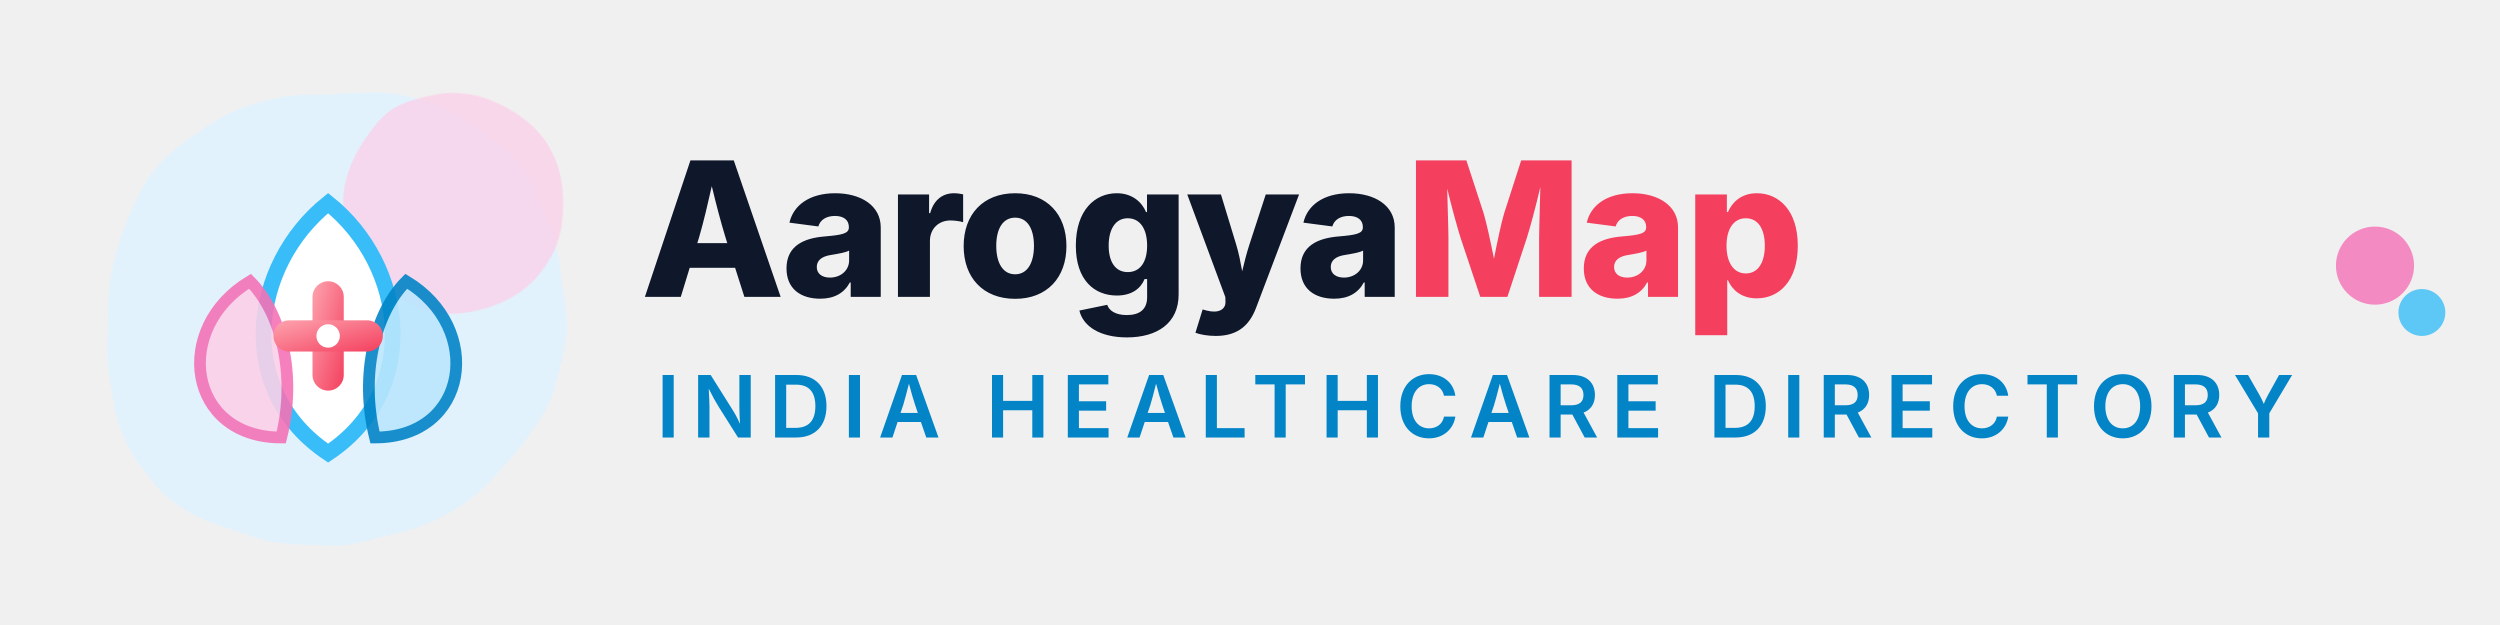
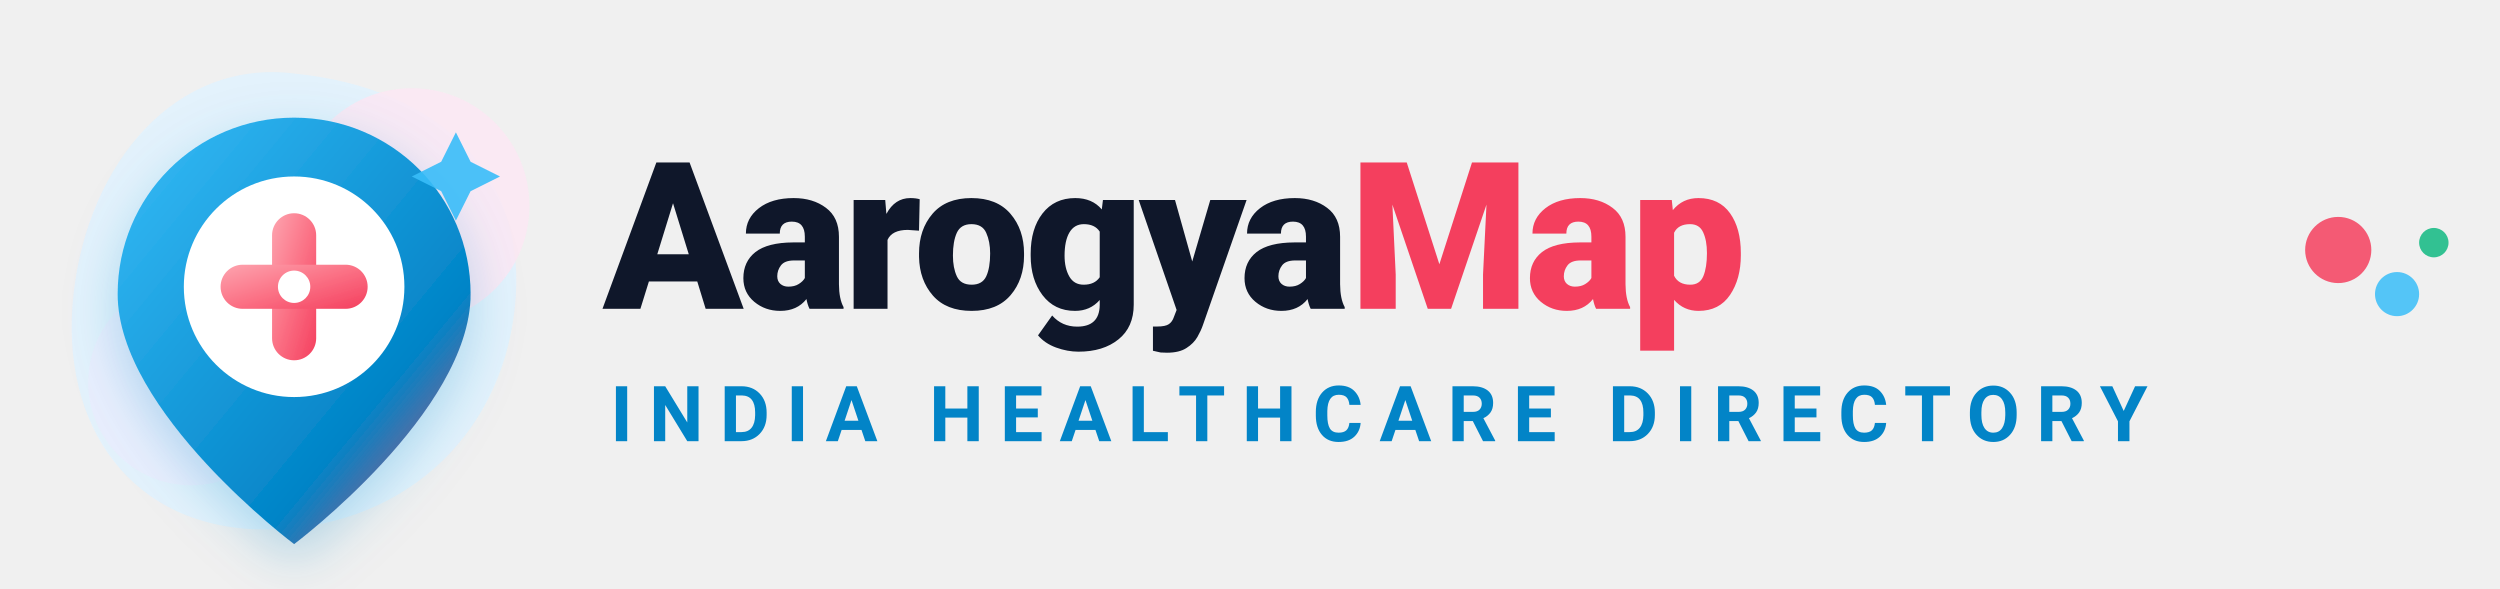
- <svg xmlns="http://www.w3.org/2000/svg" viewBox="0 0 320 80" width="320" height="80">
+ <svg xmlns="http://www.w3.org/2000/svg" viewBox="0 0 340 80" width="340" height="80">
  <defs>
-     <filter id="wc-blur-logo" x="-20%" y="-20%" width="140%" height="140%">
-       <feTurbulence type="fractalNoise" baseFrequency="0.04" numOctaves="3" result="noise" />
-       <feDisplacementMap in="SourceGraphic" in2="noise" scale="2.5" xChannelSelector="R" yChannelSelector="G" />
-     </filter>
-     <linearGradient id="skyGradLogo" x1="0%" y1="0%" x2="100%" y2="100%">
+     <linearGradient id="skyGrad" x1="0%" y1="0%" x2="100%" y2="100%">
      <stop offset="0%" stop-color="#38bdf8" />
+       <stop offset="60%" stop-color="#0ea5e9" />
      <stop offset="100%" stop-color="#0284c7" />
    </linearGradient>
-     <linearGradient id="pinkGradLogo" x1="0%" y1="0%" x2="100%" y2="100%">
+     <linearGradient id="pinkGrad" x1="0%" y1="0%" x2="100%" y2="100%">
      <stop offset="0%" stop-color="#fda4af" />
+       <stop offset="50%" stop-color="#fb7185" />
      <stop offset="100%" stop-color="#f43f5e" />
    </linearGradient>
+     <linearGradient id="pinGrad" x1="0%" y1="0%" x2="100%" y2="100%">
+       <stop offset="0%" stop-color="#38bdf8" />
+       <stop offset="70%" stop-color="#0284c7" />
+       <stop offset="100%" stop-color="#f43f5e" />
+     </linearGradient>
+     <filter id="softShadow" x="-20%" y="-20%" width="150%" height="150%">
+       <feDropShadow dx="0" dy="2.5" stdDeviation="3.5" flood-color="#0284c7" flood-opacity="0.25" />
+     </filter>
  </defs>
-   <g transform="translate(10, 8)">
-     <path d="M 32,4 C 50,2 62,14 62,32 C 62,50 48,62 30,62 C 12,62 2,48 4,30 C 6,12 16,4 32,4 Z" fill="#e0f2fe" opacity="0.9" filter="url(#wc-blur-logo)" />
-     <circle cx="48" cy="18" r="14" fill="#fbcfe8" opacity="0.75" filter="url(#wc-blur-logo)" />
-     <path d="M 32,18 C 22,26 20,42 32,50 C 44,42 42,26 32,18 Z" fill="#ffffff" stroke="#38bdf8" stroke-width="2" />
-     <path d="M 22,28 C 12,34 14,48 26,48 C 28,40 26,32 22,28 Z" fill="#fbcfe8" opacity="0.9" stroke="#f472b6" stroke-width="1.5" />
-     <path d="M 42,28 C 52,34 50,48 38,48 C 36,40 38,32 42,28 Z" fill="#bae6fd" opacity="0.9" stroke="#0284c7" stroke-width="1.5" />
-     <rect x="30" y="28" width="4" height="14" rx="2" fill="url(#pinkGradLogo)" />
-     <rect x="25" y="33" width="14" height="4" rx="2" fill="url(#pinkGradLogo)" />
-     <circle cx="32" cy="35" r="1.5" fill="#ffffff" />
+   <g transform="translate(6, 6)">
+     <path d="M 34,4 C 54,6 66,18 64,36 C 62,54 48,66 30,66 C 12,66 2,52 4,34 C 6,16 18,2 34,4 Z" fill="#e0f2fe" opacity="0.85" />
+     <circle cx="50" cy="22" r="16" fill="#fce7f3" opacity="0.85" />
+     <circle cx="20" cy="46" r="14" fill="#ede9fe" opacity="0.5" />
+     <g filter="url(#softShadow)">
+       <path d="M 34,10 C 20.7,10 10,20.7 10,34 C 10,50 34,68 34,68 C 34,68 58,50 58,34 C 58,20.7 47.3,10 34,10 Z" fill="url(#pinGrad)" />
+       <circle cx="34" cy="33" r="15" fill="#ffffff" />
+       <rect x="31" y="23" width="6" height="20" rx="3" fill="url(#pinkGrad)" />
+       <rect x="24" y="30" width="20" height="6" rx="3" fill="url(#pinkGrad)" />
+       <circle cx="34" cy="33" r="2.2" fill="#ffffff" />
+     </g>
+     <path d="M 56,12 L 58,16 L 62,18 L 58,20 L 56,24 L 54,20 L 50,18 L 54,16 Z" fill="#38bdf8" opacity="0.9" />
  </g>
-   <text x="82" y="38" font-family="'Plus Jakarta Sans', 'Inter', -apple-system, sans-serif" font-size="24" font-weight="800" fill="#0f172a" letter-spacing="-0.5">
-     Aarogya<tspan fill="#f43f5e">Map</tspan>
-   </text>
-   <text x="84" y="56" font-family="'Plus Jakarta Sans', 'Inter', -apple-system, sans-serif" font-size="11" font-weight="600" fill="#0284c7" letter-spacing="1.5">
-     INDIA HEALTHCARE DIRECTORY
-   </text>
-   <circle cx="304" cy="34" r="5" fill="#f472b6" opacity="0.8" />
-   <circle cx="310" cy="40" r="3" fill="#38bdf8" opacity="0.8" />
+   <g transform="translate(82, 0)">
+     <text x="0" y="42" font-family="'Plus Jakarta Sans', 'Outfit', -apple-system, BlinkMacSystemFont, 'Segoe UI', Roboto, sans-serif" font-size="28" font-weight="800" fill="#0f172a" letter-spacing="-0.6">
+       Aarogya<tspan fill="#f43f5e" font-weight="800">Map</tspan>
+     </text>
+     <text x="1" y="60" font-family="'Plus Jakarta Sans', 'Outfit', -apple-system, BlinkMacSystemFont, 'Segoe UI', Roboto, sans-serif" font-size="10.5" font-weight="700" fill="#0284c7" letter-spacing="2.2">
+       INDIA HEALTHCARE DIRECTORY
+     </text>
+     <circle cx="236" cy="34" r="4.5" fill="#f43f5e" opacity="0.85" />
+     <circle cx="244" cy="40" r="3" fill="#38bdf8" opacity="0.85" />
+     <circle cx="249" cy="33" r="2" fill="#10b981" opacity="0.85" />
+   </g>
</svg>
